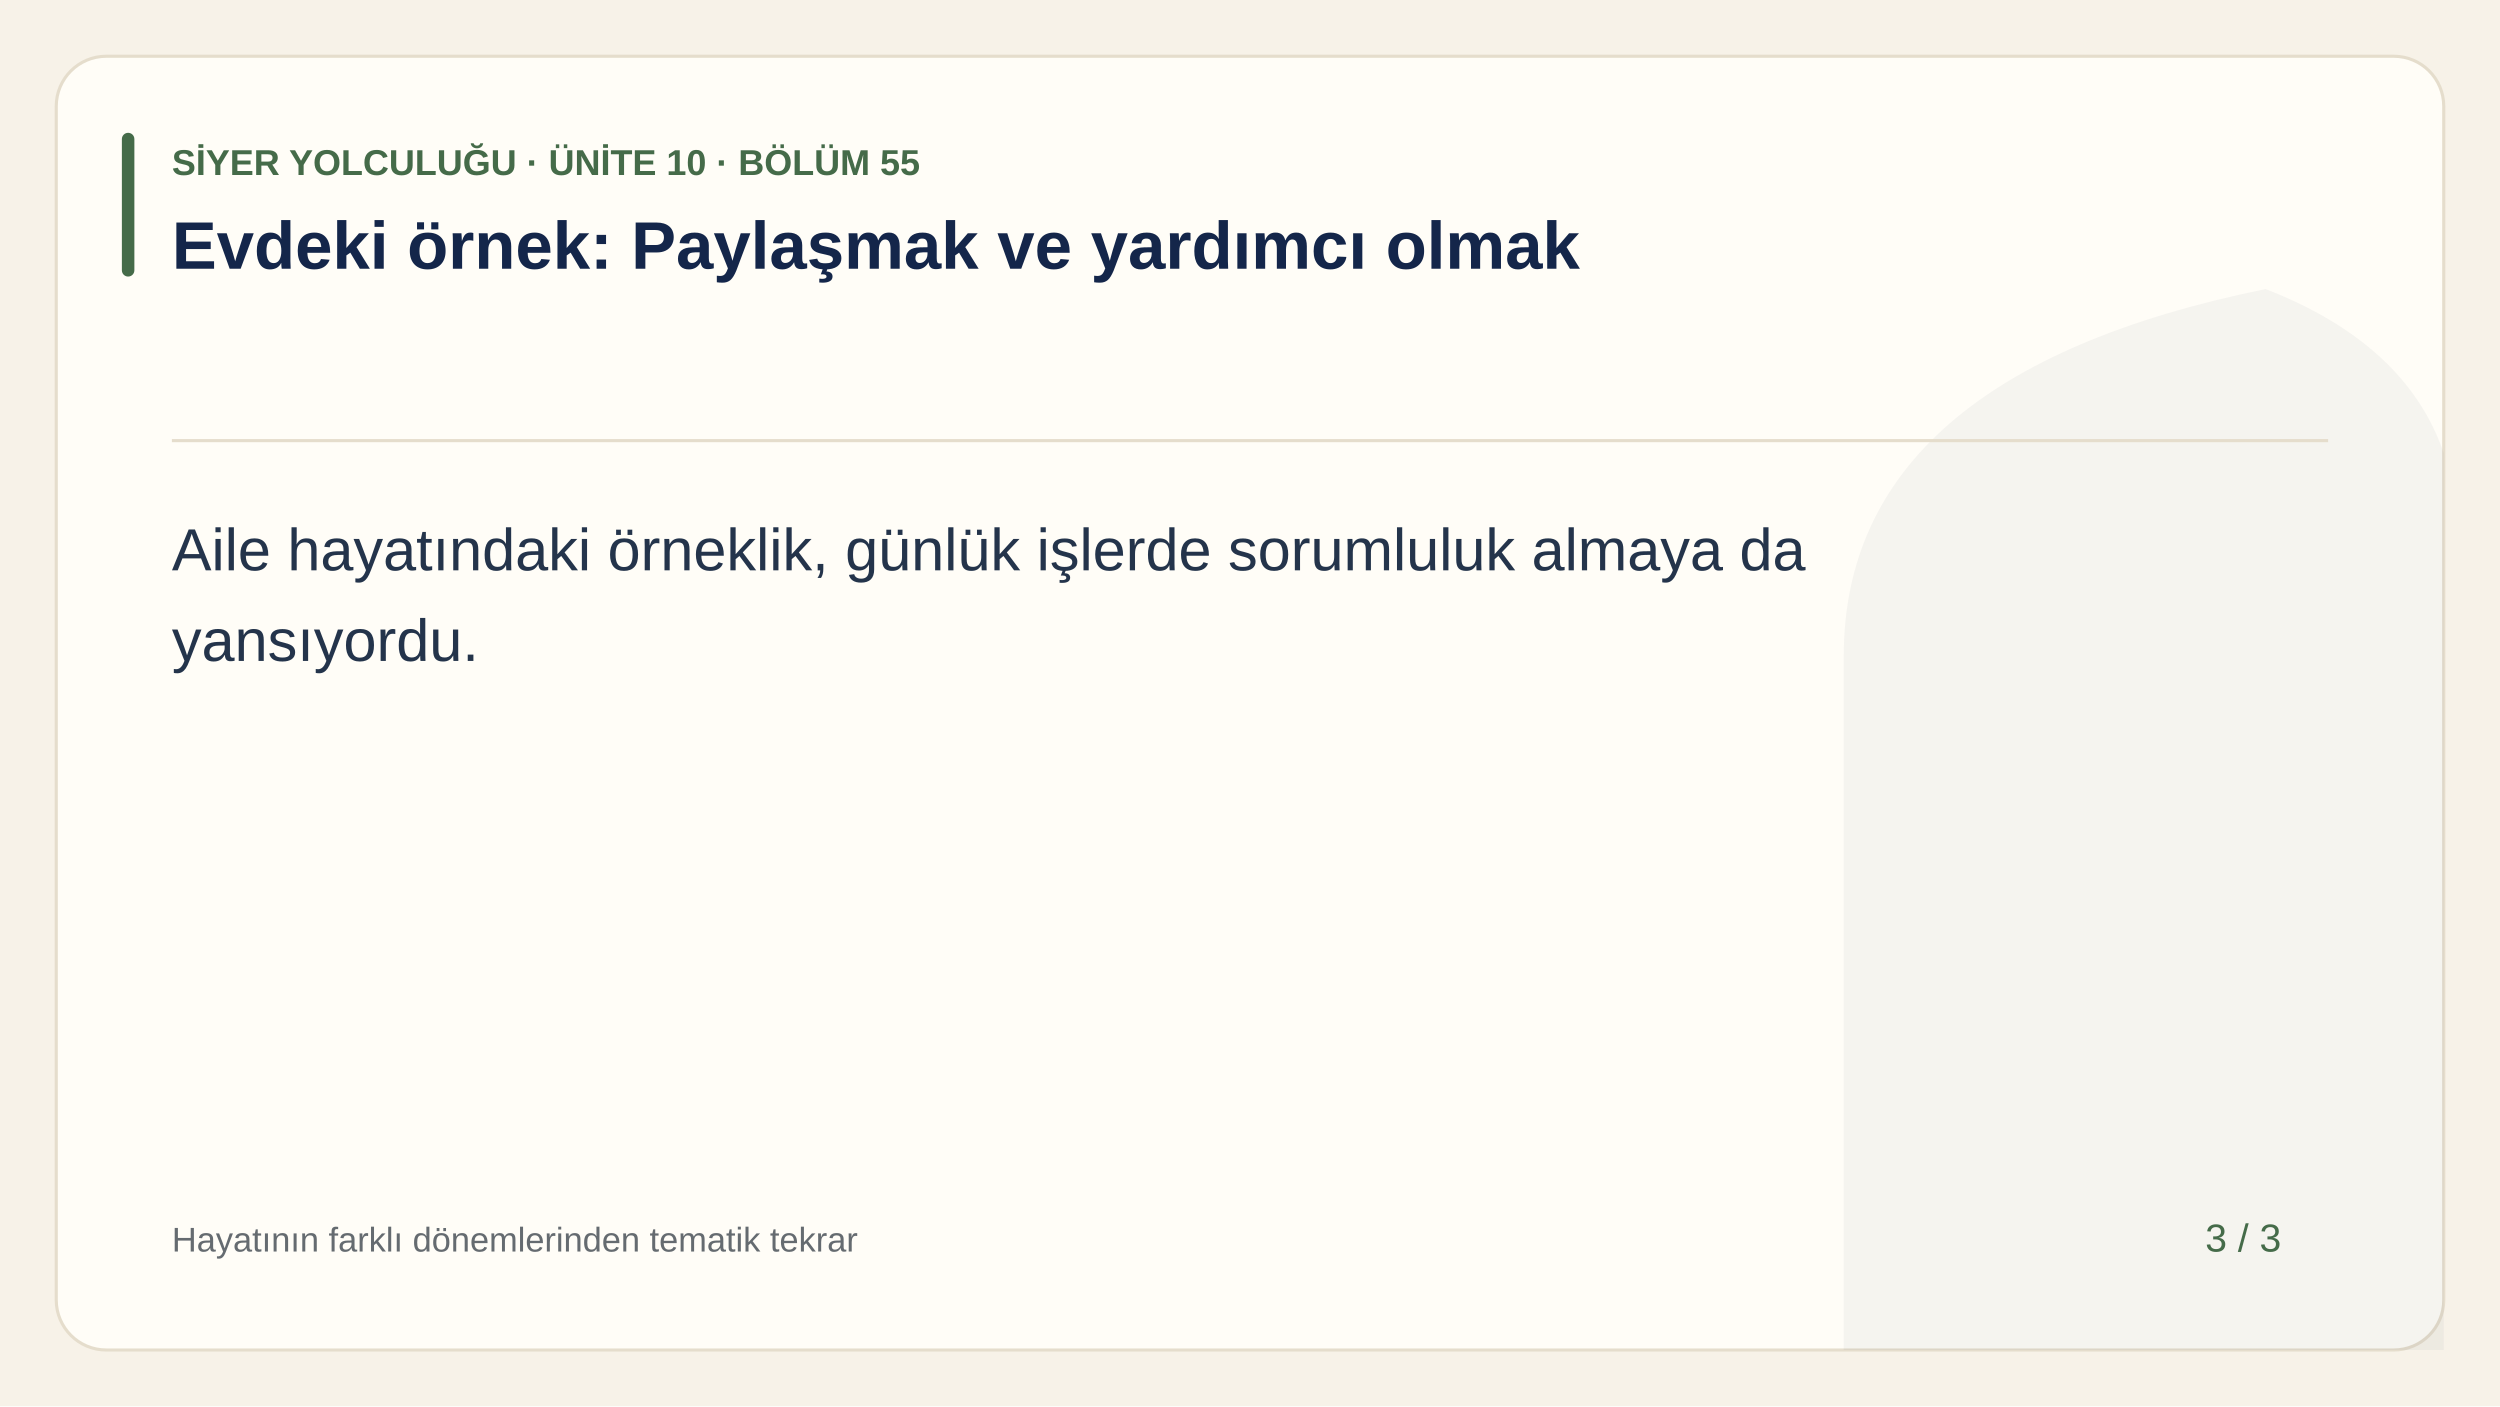
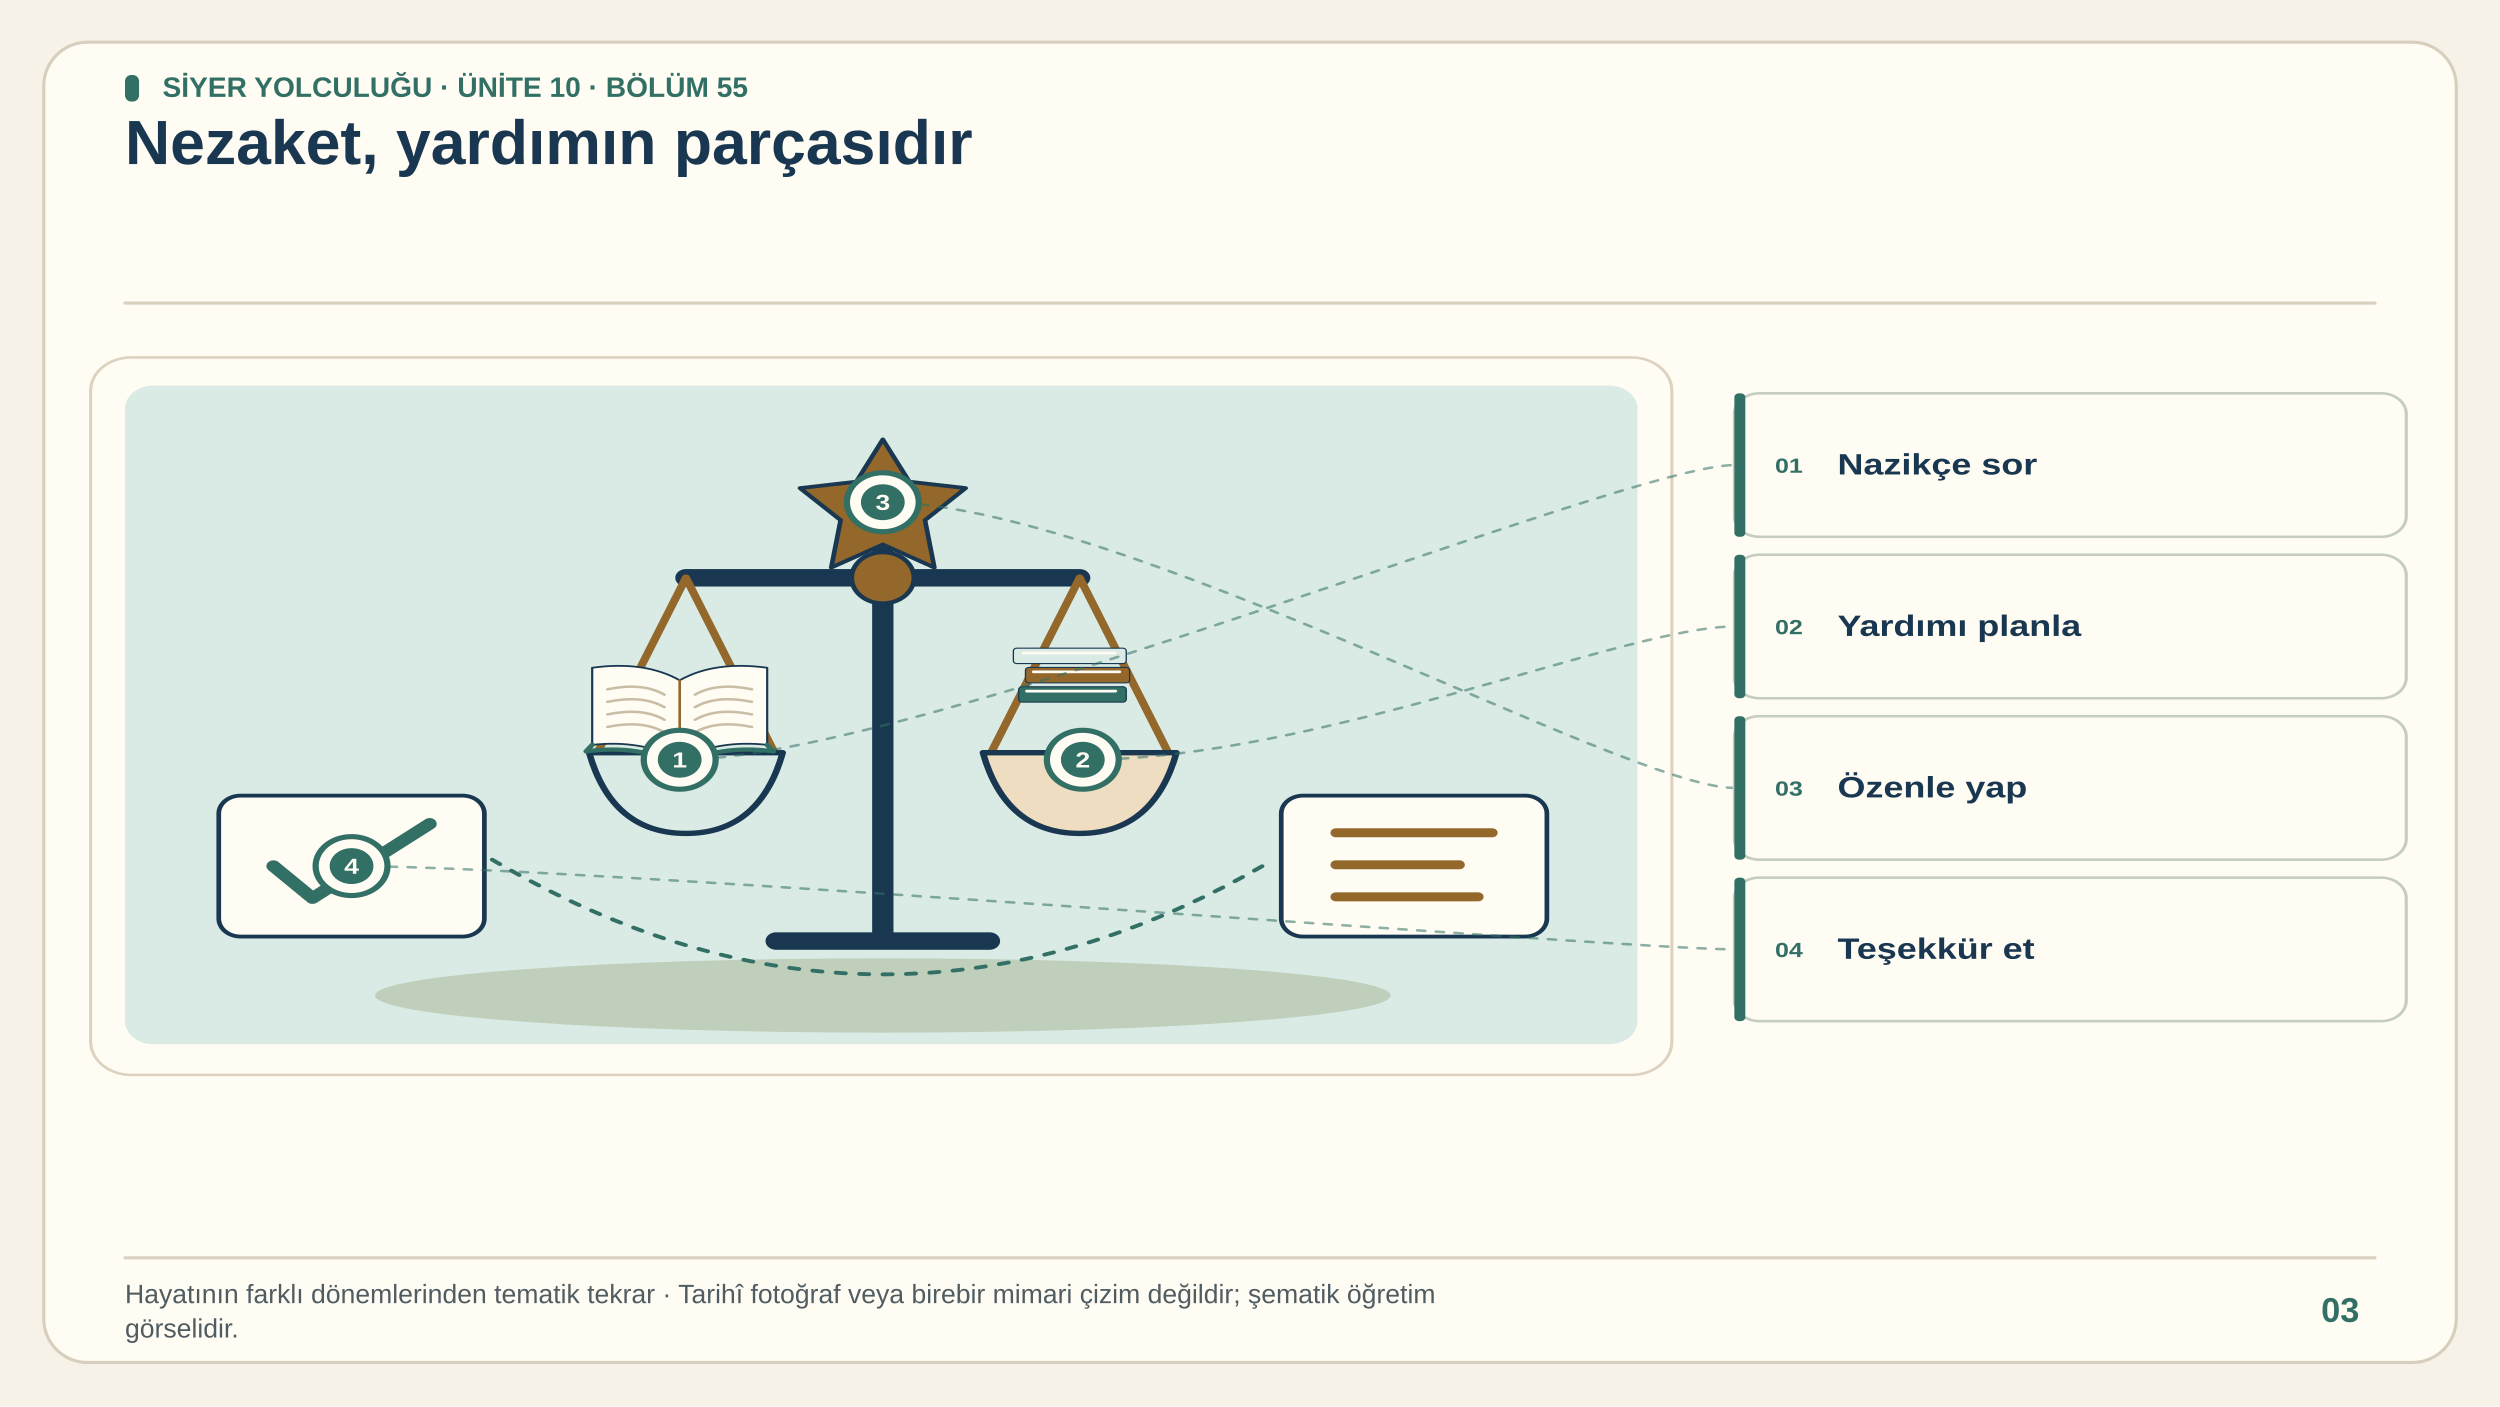
- <svg xmlns="http://www.w3.org/2000/svg" width="1600" height="900" viewBox="0 0 1600 900" role="img" aria-labelledby="title desc">
-   <rect width="1600" height="900" fill="#f7f2e8" />
-   <rect x="36" y="36" width="1528" height="828" rx="32" fill="#fffdf7" stroke="#e5ddcc" stroke-width="2" />
-   <path d="M1180 864V420Q1180 240 1450 185Q1540 220 1564 290V864" fill="#14264a" opacity=".045" />
-   <rect x="78" y="85" width="8" height="92" rx="4" fill="#456b49" />
-   <text x="110" y="112" fill="#456b49" font-family="Arial,sans-serif" font-size="23" font-weight="700">SİYER YOLCULUĞU · ÜNİTE 10 · BÖLÜM 55</text>
-   <text x="110" y="172" fill="#14264a" font-family="Arial,sans-serif" font-size="43" font-weight="700">Evdeki örnek: Paylaşmak ve yardımcı olmak</text>
-   <line x1="110" y1="282" x2="1490" y2="282" stroke="#e5ddcc" stroke-width="2" />
-   <text x="110" y="365" fill="#24344b" font-family="Arial,sans-serif" font-size="38">Aile hayatındaki örneklik, günlük işlerde sorumluluk almaya da</text>
-   <text x="110" y="423" fill="#24344b" font-family="Arial,sans-serif" font-size="38">yansıyordu.</text>
-   <text x="110" y="801" fill="#656b70" font-family="Arial,sans-serif" font-size="22">Hayatının farklı dönemlerinden tematik tekrar</text>
-   <text x="1460" y="801" text-anchor="end" fill="#456b49" font-family="Arial,sans-serif" font-size="25">3 / 3</text>
+ <svg xmlns="http://www.w3.org/2000/svg" width="1600" height="900" viewBox="0 0 1600 900" role="img" aria-labelledby="f55_2title f55_2desc">
+   <defs>
+     <linearGradient id="f55_2sky" x1="0" y1="0" x2="0" y2="1">
+       <stop stop-color="#D9EBE4" />
+       <stop offset="1" stop-color="#F8EBCD" />
+     </linearGradient>
+     <linearGradient id="f55_2wood">
+       <stop stop-color="#C79560" />
+       <stop offset="1" stop-color="#E2BE80" />
+     </linearGradient>
+     <filter id="f55_2shadow" x="-15%" y="-15%" width="130%" height="140%">
+       <feDropShadow dx="0" dy="6" stdDeviation="7" flood-color="#193750" flood-opacity=".12" />
+     </filter>
+   </defs>
+   <rect x="0" y="0" width="1600" height="900" rx="0" fill="#F7F2E7" stroke="none" stroke-width="1" />
+   <rect x="28" y="27" width="1544" height="845" rx="28" fill="#FFFCF3" stroke="#D8CEBD" stroke-width="2" />
+   <rect x="80" y="48" width="9" height="17" rx="4" fill="#326F65" stroke="none" stroke-width="1" />
+   <text x="104" y="62" font-family="Arial, sans-serif" font-size="18" fill="#326F65" font-weight="700" text-anchor="start">SİYER YOLCULUĞU · ÜNİTE 10 · BÖLÜM 55</text>
+   <text x="80" y="105" font-family="Arial, sans-serif" font-size="40" fill="#193750" font-weight="700" text-anchor="start">Nezaket, yardımın parçasıdır</text>
+   <path d="M80 194 H1520" fill="none" stroke="#D9D0C0" stroke-width="2" stroke-linecap="round" stroke-linejoin="round" />
+   <g transform="translate(0 50) scale(1 .82)">
+     <rect x="58" y="218" width="1012" height="560" rx="26" fill="#FFFCF3" stroke="#DDD2BF" stroke-width="2" />
+     <rect x="80" y="240" width="968" height="514" rx="18" fill="#D9EBE4" stroke="none" stroke-width="1" />
+     <ellipse cx="565" cy="716" rx="325" ry="29" fill="#BFCFBB" />
+     <g transform="translate(565 495) scale(1.05)">
+       <path d="M0 -150 V170 M-65 170 H65 M-120 -100 H120" fill="none" stroke="#193750" stroke-width="13" stroke-linecap="round" stroke-linejoin="round" />
+       <circle cx="0" cy="-100" r="19" fill="#94672A" stroke="#193750" stroke-width="3" />
+       <path d="M-120 -100 L-174 30 M-120 -100 L-66 30 M120 -100 L66 30 M120 -100 L174 30" fill="none" stroke="#94672A" stroke-width="5" stroke-linecap="round" stroke-linejoin="round" />
+       <path d="M-179 30 H-61 Q-75 90 -120 90 Q-165 90 -179 30 Z" fill="#D9EBE4" stroke="#193750" stroke-width="4" stroke-linecap="round" stroke-linejoin="round" />
+       <path d="M61 30 H179 Q165 90 120 90 Q75 90 61 30 Z" fill="#EEDDC0" stroke="#193750" stroke-width="4" stroke-linecap="round" stroke-linejoin="round" />
+     </g>
+     <g transform="translate(435 470) scale(0.28)">
+       <path d="M0 0 Q-80 -55 -200 -35 V180 Q-90 165 0 220 Q90 165 200 180 V-35 Q80 -55 0 0 Z" fill="#FFFCF3" stroke="#193750" stroke-width="5" stroke-linecap="round" stroke-linejoin="round" />
+       <path d="M0 0 V220" fill="none" stroke="#94672A" stroke-width="6" stroke-linecap="round" stroke-linejoin="round" />
+       <path d="M-200 180 L-214 198 Q-90 178 0 238 Q90 178 214 198 L200 180" fill="none" stroke="#326F65" stroke-width="12" stroke-linecap="round" stroke-linejoin="round" />
+       <path d="M-165 25 Q-85 5 -35 40 M35 40 Q85 5 165 25" fill="none" stroke="#C9BDA6" stroke-width="7" stroke-linecap="round" stroke-linejoin="round" />
+       <path d="M-165 60 Q-85 40 -35 75 M35 75 Q85 40 165 60" fill="none" stroke="#C9BDA6" stroke-width="7" stroke-linecap="round" stroke-linejoin="round" />
+       <path d="M-165 95 Q-85 75 -35 110 M35 110 Q85 75 165 95" fill="none" stroke="#C9BDA6" stroke-width="7" stroke-linecap="round" stroke-linejoin="round" />
+       <path d="M-165 130 Q-85 110 -35 145 M35 145 Q85 110 165 130" fill="none" stroke="#C9BDA6" stroke-width="7" stroke-linecap="round" stroke-linejoin="round" />
+     </g>
+     <g transform="translate(652 475) scale(0.43)">
+       <rect x="0" y="0" width="160" height="28" rx="5" fill="#326F65" stroke="#193750" stroke-width="2" />
+       <rect x="10" y="-35" width="155" height="28" rx="5" fill="#94672A" stroke="#193750" stroke-width="2" />
+       <rect x="-8" y="-70" width="168" height="28" rx="5" fill="#D9EBE4" stroke="#193750" stroke-width="2" />
+       <path d="M12 8 H144 M22 -27 H150 M7 -61 H143" fill="none" stroke="#FFFCF3" stroke-width="5" stroke-linecap="round" stroke-linejoin="round" />
+     </g>
+     <path d="M548 315 L565 282 582 315 618 320 592 345 598 382 565 364 532 382 538 345 512 320 Z" fill="#94672A" stroke="#193750" stroke-width="3" stroke-linecap="round" stroke-linejoin="round" />
+     <rect x="140" y="560" width="170" height="110" rx="14" fill="#FFFCF3" stroke="#193750" stroke-width="3" />
+     <path d="M175 615 L200 640 275 582" fill="none" stroke="#326F65" stroke-width="9" stroke-linecap="round" stroke-linejoin="round" />
+     <rect x="820" y="560" width="170" height="110" rx="14" fill="#FFFCF3" stroke="#193750" stroke-width="3" />
+     <path d="M855 589 H955 M855 614 H934 M855 639 H946" fill="none" stroke="#94672A" stroke-width="7" stroke-linecap="round" stroke-linejoin="round" />
+     <path d="M315 610 Q565 789 815 610" fill="none" stroke="#326F65" stroke-width="3" stroke-linecap="round" stroke-linejoin="round" stroke-dasharray="6 9" />
+     <path d="M435 532 C585 532 1040 302 1110 302" fill="none" stroke="#326F65" stroke-width="2" stroke-linecap="round" stroke-linejoin="round" stroke-dasharray="5 7" opacity=".55" />
+     <path d="M693 532 C843 532 1040 428 1110 428" fill="none" stroke="#326F65" stroke-width="2" stroke-linecap="round" stroke-linejoin="round" stroke-dasharray="5 7" opacity=".55" />
+     <path d="M565 331 C715 331 1040 554 1110 554" fill="none" stroke="#326F65" stroke-width="2" stroke-linecap="round" stroke-linejoin="round" stroke-dasharray="5 7" opacity=".55" />
+     <path d="M225 615 C375 615 1040 680 1110 680" fill="none" stroke="#326F65" stroke-width="2" stroke-linecap="round" stroke-linejoin="round" stroke-dasharray="5 7" opacity=".55" />
+     <rect x="1110" y="246" width="430" height="112" rx="16" fill="#FFFCF3" stroke="#C5CDBF" stroke-width="2" />
+     <rect x="1110" y="246" width="7" height="112" rx="3" fill="#326F65" stroke="none" stroke-width="1" />
+     <text x="1136" y="308" font-family="Arial, sans-serif" font-size="16" fill="#326F65" font-weight="700" text-anchor="start">01</text>
+     <text x="1176" y="309.36" font-family="Arial, sans-serif" font-size="23" fill="#193750" font-weight="600" text-anchor="start">Nazikçe sor</text>
+     <circle cx="435" cy="532" r="23" fill="#FFFCF3" stroke="#326F65" stroke-width="4" />
+     <circle cx="435" cy="532" r="14" fill="#326F65" stroke="none" stroke-width="1" />
+     <text x="435" y="538" font-family="Arial, sans-serif" font-size="17" fill="#FFFCF3" font-weight="700" text-anchor="middle">1</text>
+     <rect x="1110" y="372" width="430" height="112" rx="16" fill="#FFFCF3" stroke="#C5CDBF" stroke-width="2" />
+     <rect x="1110" y="372" width="7" height="112" rx="3" fill="#326F65" stroke="none" stroke-width="1" />
+     <text x="1136" y="434" font-family="Arial, sans-serif" font-size="16" fill="#326F65" font-weight="700" text-anchor="start">02</text>
+     <text x="1176" y="435.36" font-family="Arial, sans-serif" font-size="23" fill="#193750" font-weight="600" text-anchor="start">Yardımı planla</text>
+     <circle cx="693" cy="532" r="23" fill="#FFFCF3" stroke="#326F65" stroke-width="4" />
+     <circle cx="693" cy="532" r="14" fill="#326F65" stroke="none" stroke-width="1" />
+     <text x="693" y="538" font-family="Arial, sans-serif" font-size="17" fill="#FFFCF3" font-weight="700" text-anchor="middle">2</text>
+     <rect x="1110" y="498" width="430" height="112" rx="16" fill="#FFFCF3" stroke="#C5CDBF" stroke-width="2" />
+     <rect x="1110" y="498" width="7" height="112" rx="3" fill="#326F65" stroke="none" stroke-width="1" />
+     <text x="1136" y="560" font-family="Arial, sans-serif" font-size="16" fill="#326F65" font-weight="700" text-anchor="start">03</text>
+     <text x="1176" y="561.36" font-family="Arial, sans-serif" font-size="23" fill="#193750" font-weight="600" text-anchor="start">Özenle yap</text>
+     <circle cx="565" cy="331" r="23" fill="#FFFCF3" stroke="#326F65" stroke-width="4" />
+     <circle cx="565" cy="331" r="14" fill="#326F65" stroke="none" stroke-width="1" />
+     <text x="565" y="337" font-family="Arial, sans-serif" font-size="17" fill="#FFFCF3" font-weight="700" text-anchor="middle">3</text>
+     <rect x="1110" y="624" width="430" height="112" rx="16" fill="#FFFCF3" stroke="#C5CDBF" stroke-width="2" />
+     <rect x="1110" y="624" width="7" height="112" rx="3" fill="#326F65" stroke="none" stroke-width="1" />
+     <text x="1136" y="686" font-family="Arial, sans-serif" font-size="16" fill="#326F65" font-weight="700" text-anchor="start">04</text>
+     <text x="1176" y="687.36" font-family="Arial, sans-serif" font-size="23" fill="#193750" font-weight="600" text-anchor="start">Teşekkür et</text>
+     <circle cx="225" cy="615" r="23" fill="#FFFCF3" stroke="#326F65" stroke-width="4" />
+     <circle cx="225" cy="615" r="14" fill="#326F65" stroke="none" stroke-width="1" />
+     <text x="225" y="621" font-family="Arial, sans-serif" font-size="17" fill="#FFFCF3" font-weight="700" text-anchor="middle">4</text>
+   </g>
+   <path d="M80 805 H1520" fill="none" stroke="#D9D0C0" stroke-width="2" stroke-linecap="round" stroke-linejoin="round" />
+   <text x="80" y="834" font-family="Arial, sans-serif" font-size="17" fill="#4F5C62" font-weight="500" text-anchor="start">Hayatının farklı dönemlerinden tematik tekrar · Tarihî fotoğraf veya birebir mimari çizim değildir; şematik öğretim</text>
+   <text x="80" y="856" font-family="Arial, sans-serif" font-size="17" fill="#4F5C62" font-weight="500" text-anchor="start">görselidir.</text>
+   <text x="1510" y="846" font-family="Arial, sans-serif" font-size="22" fill="#326F65" font-weight="700" text-anchor="end">03</text>
</svg>
